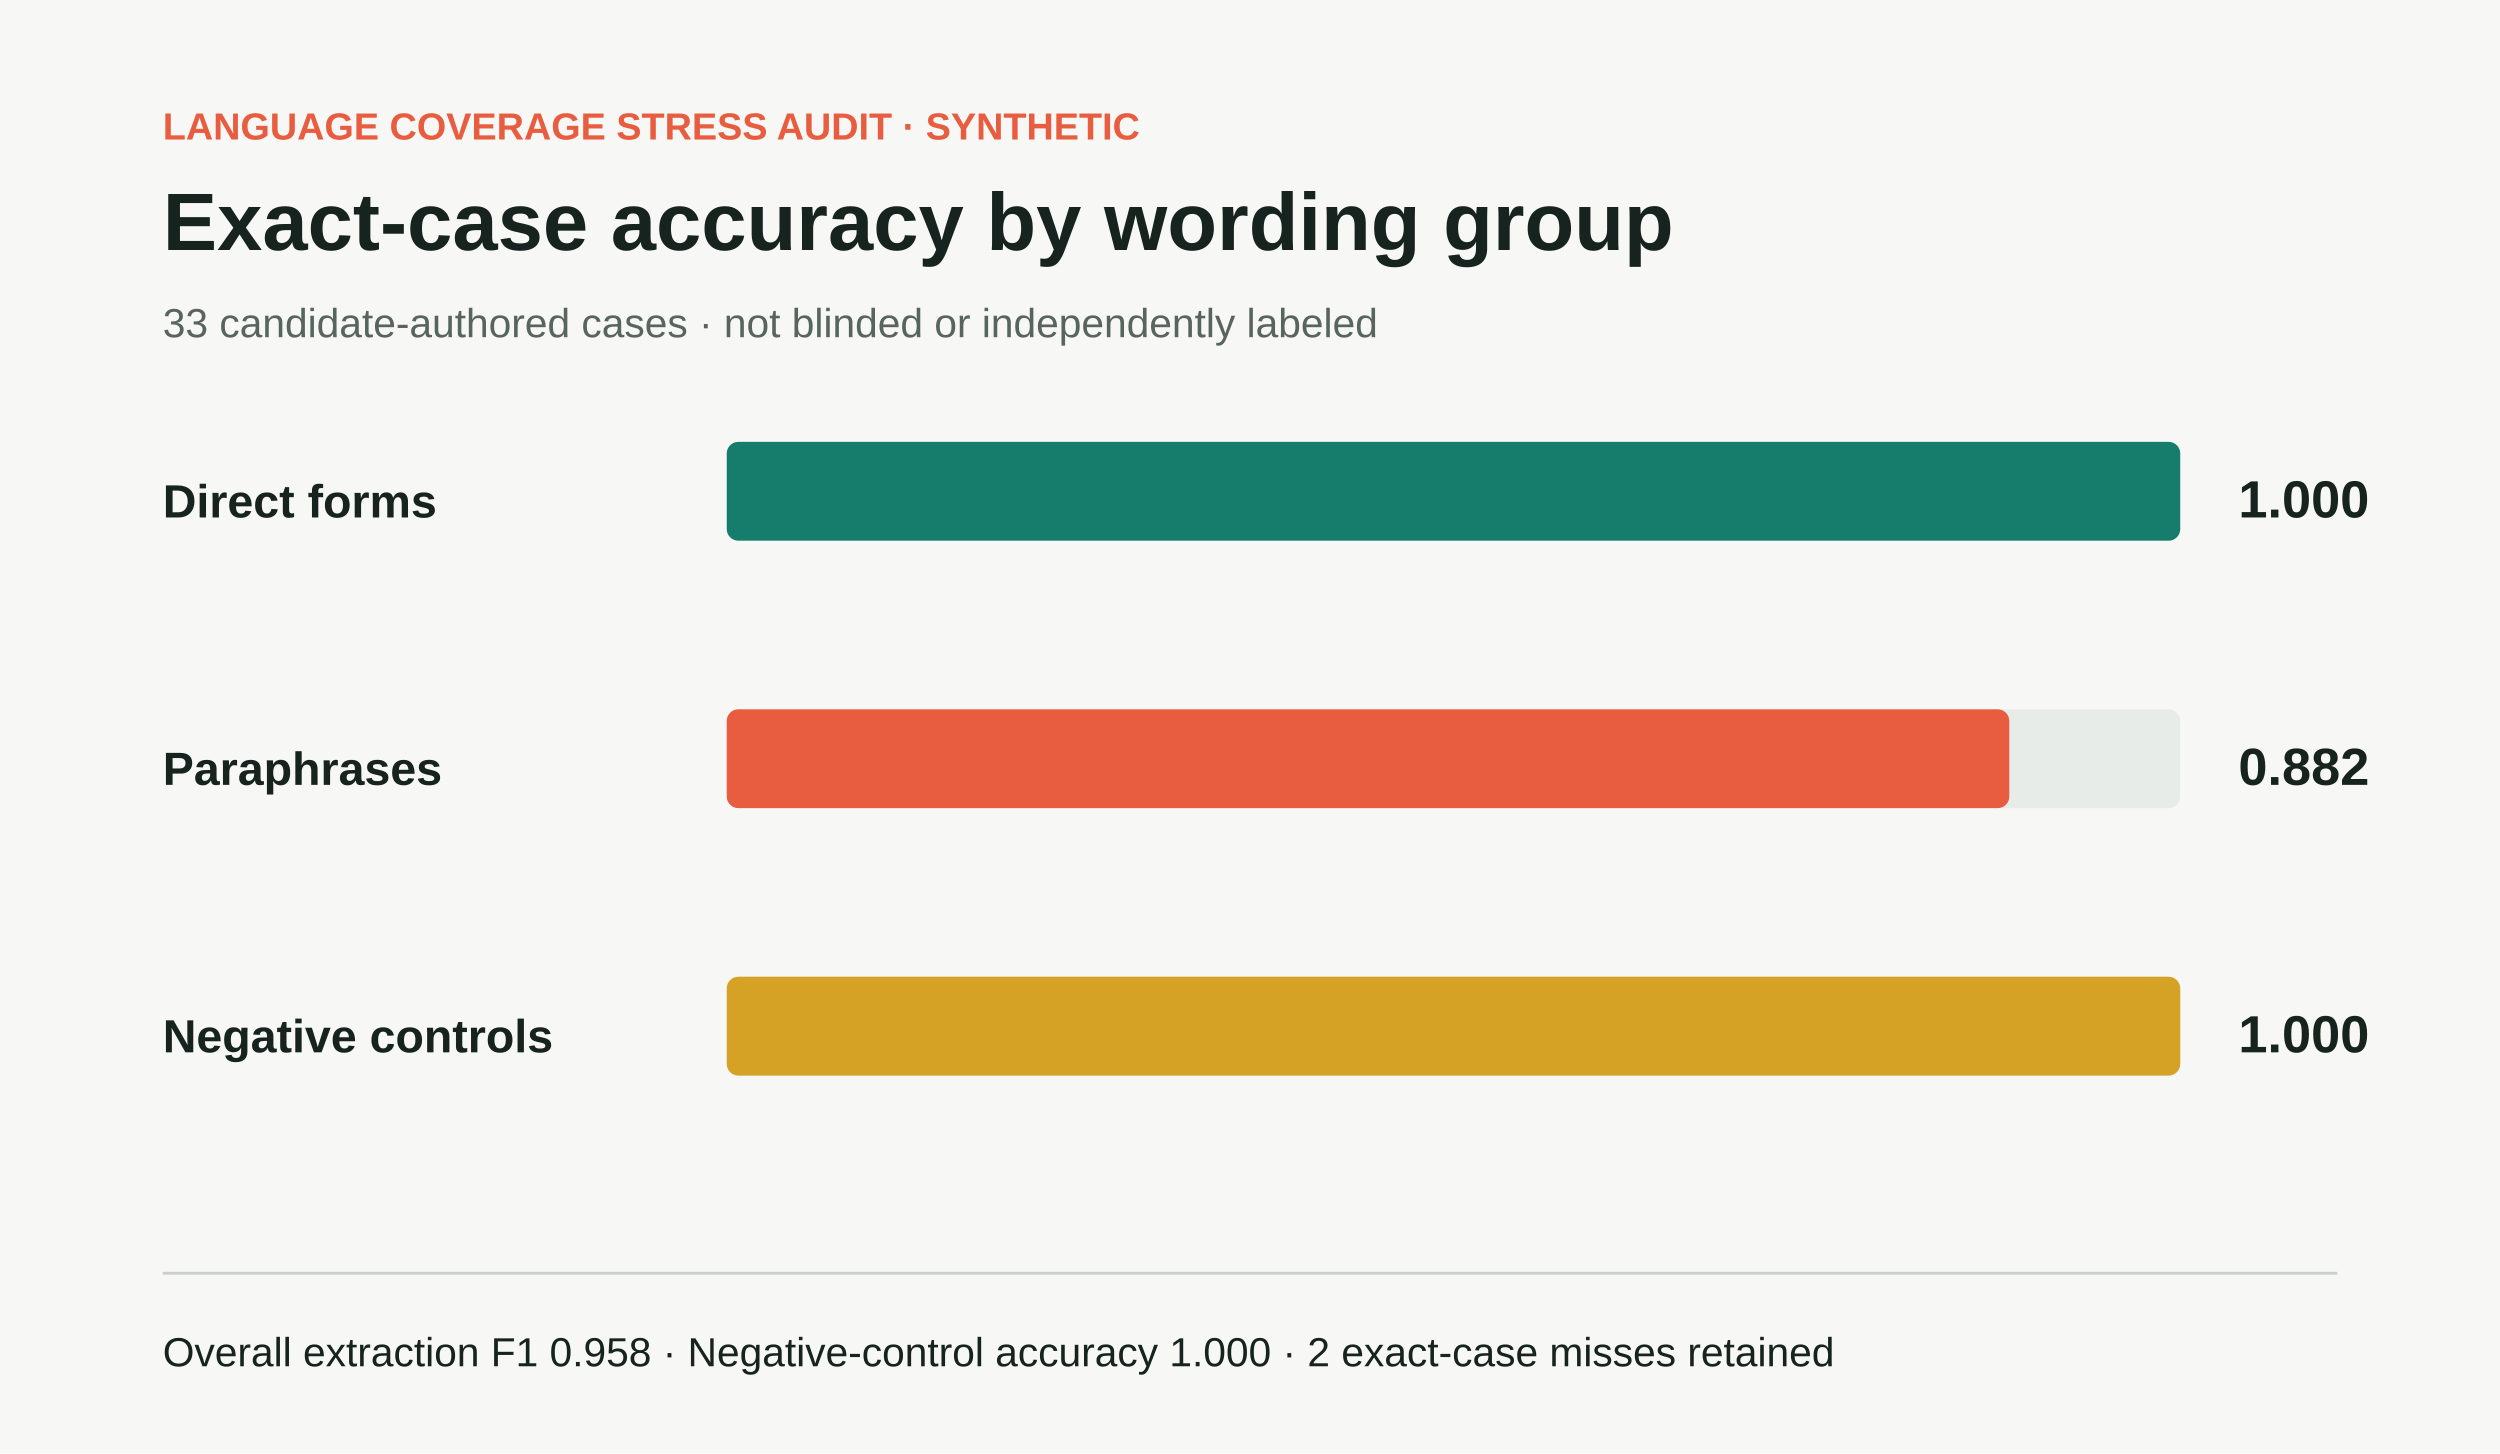
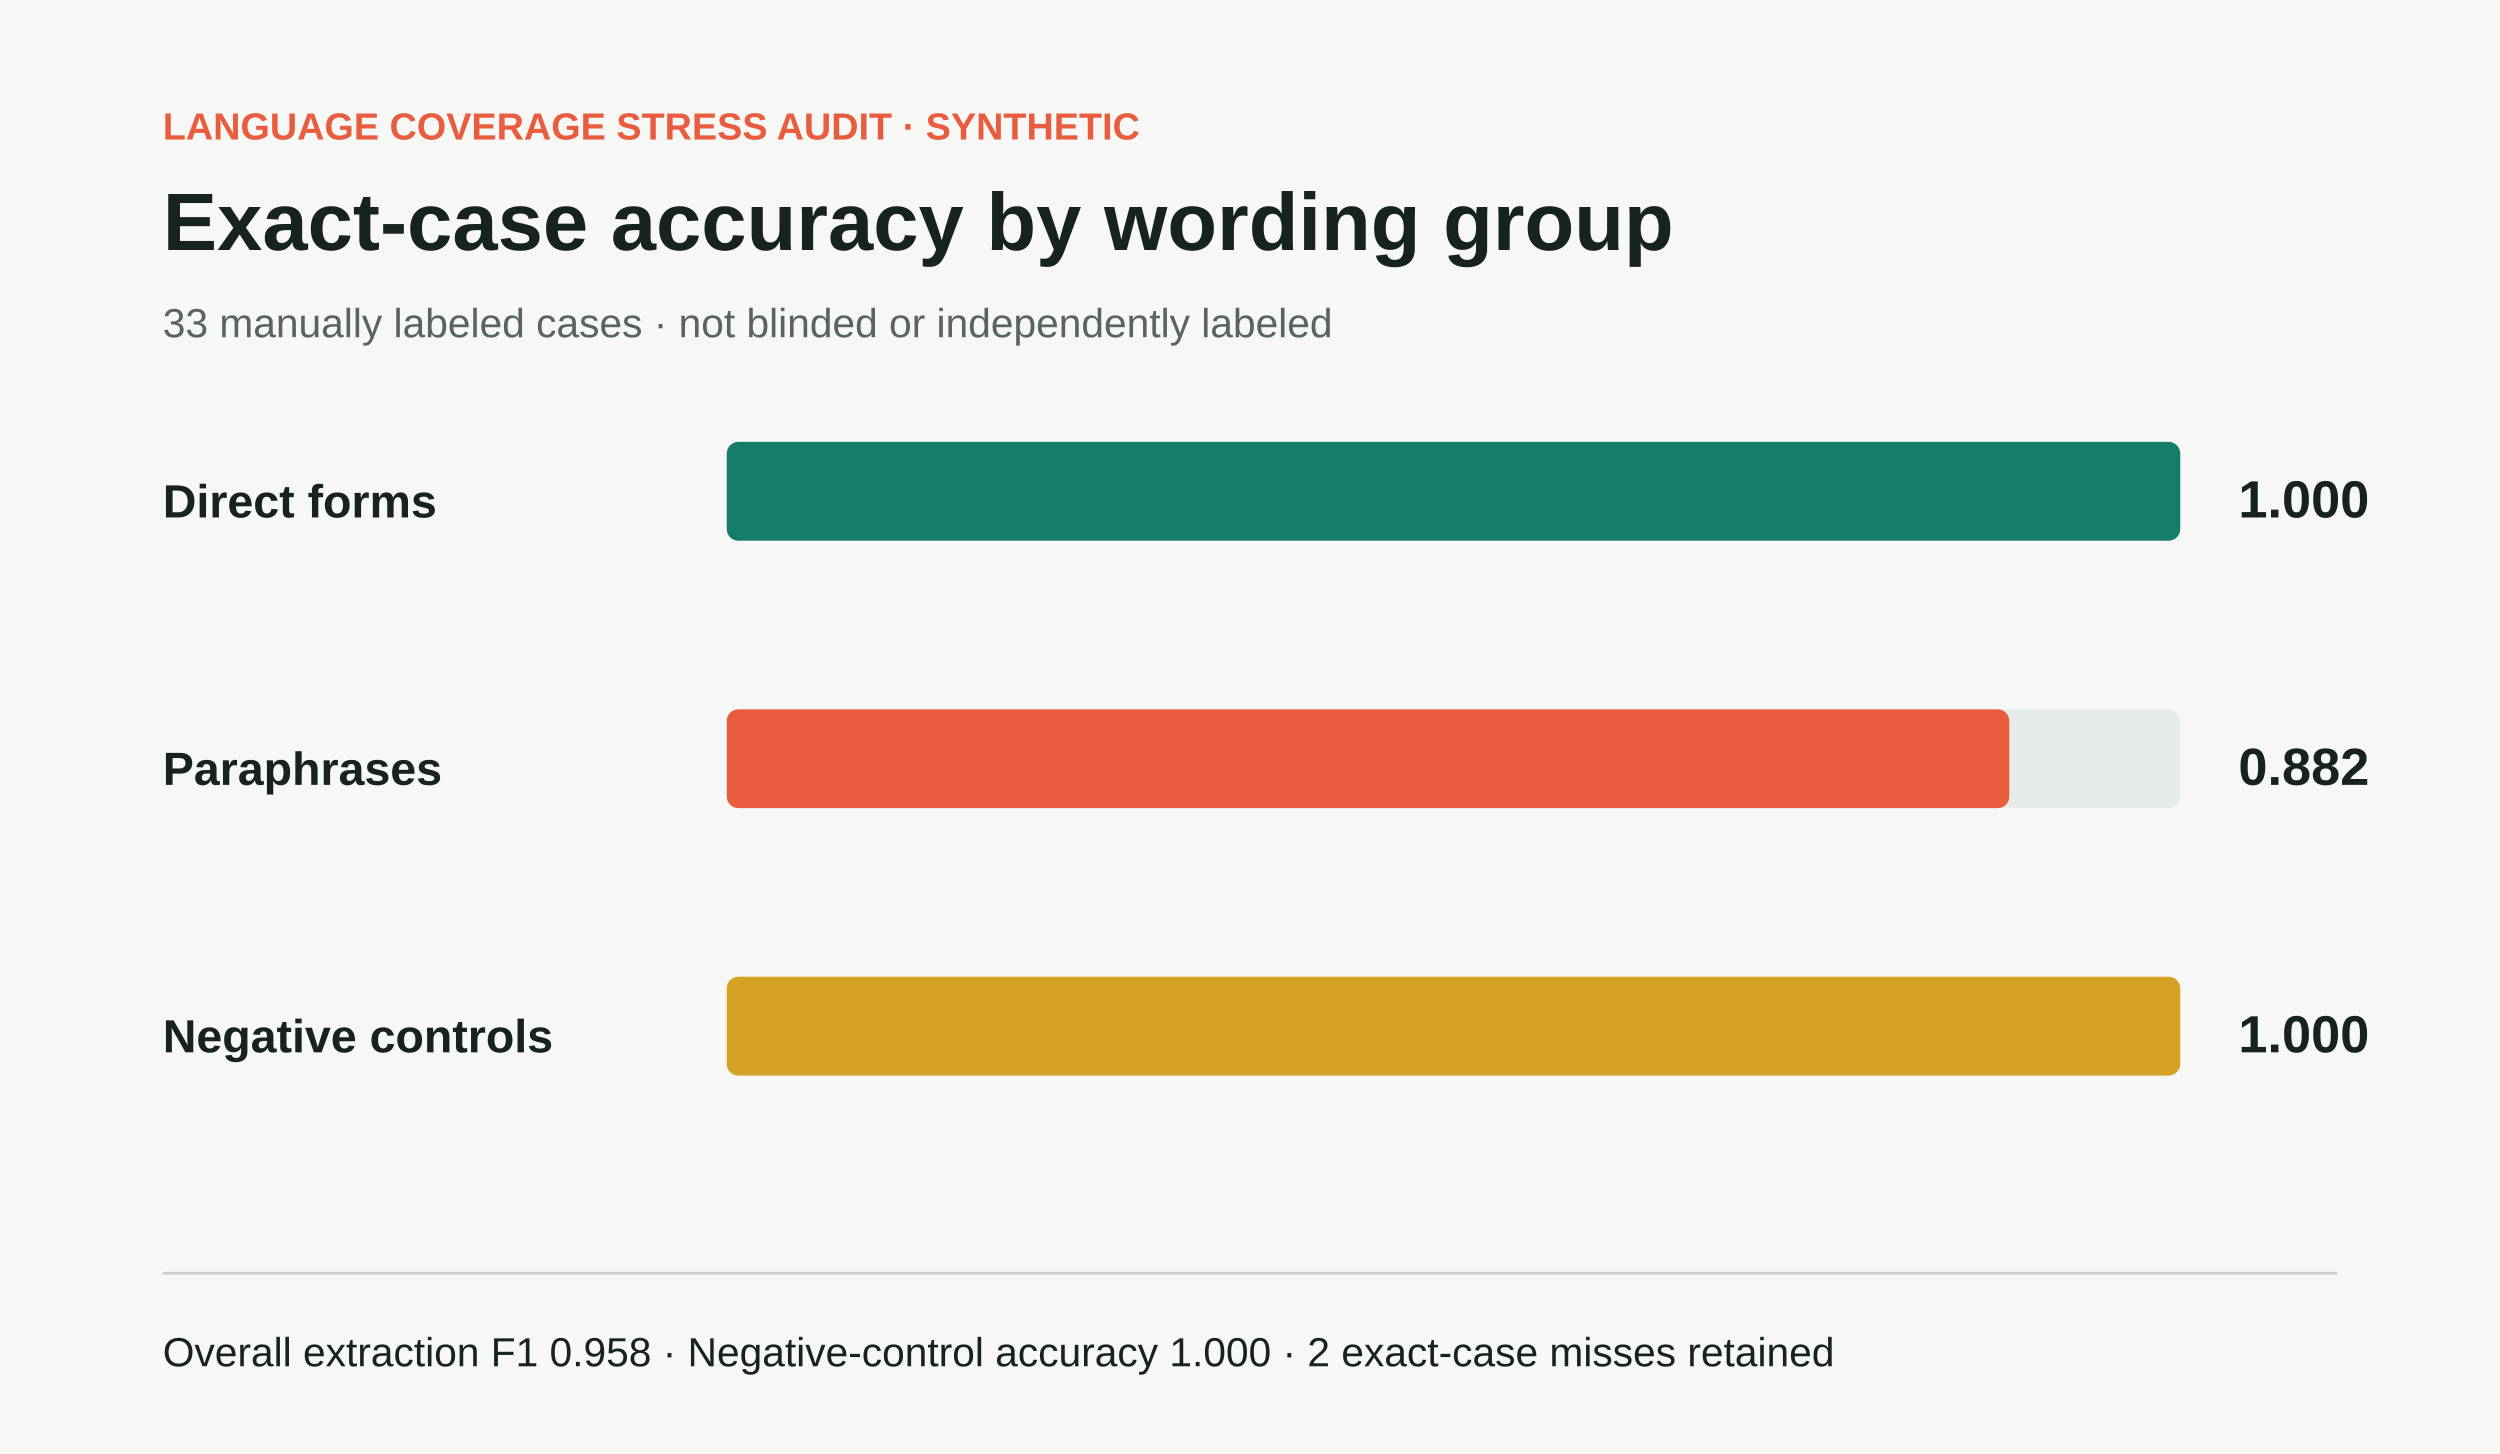
<svg xmlns="http://www.w3.org/2000/svg" width="860" height="500" viewBox="0 0 860 500" role="img" aria-labelledby="title desc">
  <rect width="860" height="500" fill="#f7f8f6" />
  <text x="56" y="48" font-family="Arial, sans-serif" font-size="13" font-weight="700" fill="#e85d3f">LANGUAGE COVERAGE STRESS AUDIT · SYNTHETIC</text>
  <text x="56" y="86" font-family="Arial, sans-serif" font-size="28" font-weight="700" fill="#17231f">Exact-case accuracy by wording group</text>
-   <text x="56" y="116" font-family="Arial, sans-serif" font-size="14" fill="#58645f">33 candidate-authored cases · not blinded or independently labeled</text>
+   <text x="56" y="116" font-family="Arial, sans-serif" font-size="14" fill="#58645f">33 manually labeled cases · not blinded or independently labeled</text>
  <text x="56" y="178" font-family="Arial, sans-serif" font-size="16" font-weight="700" fill="#17231f">Direct forms</text>
  <rect x="250" y="152" width="500" height="34" rx="4" fill="#e7ece9" />
  <rect x="250" y="152" width="500.0" height="34" rx="4" fill="#167d6d" />
  <text x="770" y="178" font-family="Arial, sans-serif" font-size="18" font-weight="700" fill="#17231f">1.000</text>
  <text x="56" y="270" font-family="Arial, sans-serif" font-size="16" font-weight="700" fill="#17231f">Paraphrases</text>
  <rect x="250" y="244" width="500" height="34" rx="4" fill="#e7ece9" />
  <rect x="250" y="244" width="441.2" height="34" rx="4" fill="#e85d3f" />
  <text x="770" y="270" font-family="Arial, sans-serif" font-size="18" font-weight="700" fill="#17231f">0.882</text>
  <text x="56" y="362" font-family="Arial, sans-serif" font-size="16" font-weight="700" fill="#17231f">Negative controls</text>
  <rect x="250" y="336" width="500" height="34" rx="4" fill="#e7ece9" />
  <rect x="250" y="336" width="500.0" height="34" rx="4" fill="#d6a226" />
  <text x="770" y="362" font-family="Arial, sans-serif" font-size="18" font-weight="700" fill="#17231f">1.000</text>
  <line x1="56" y1="438" x2="804" y2="438" stroke="#c9d1cd" />
  <text x="56" y="470" font-family="Arial, sans-serif" font-size="14" fill="#17231f">Overall extraction F1 0.958 · Negative-control accuracy 1.000 · 2 exact-case misses retained</text>
</svg>
